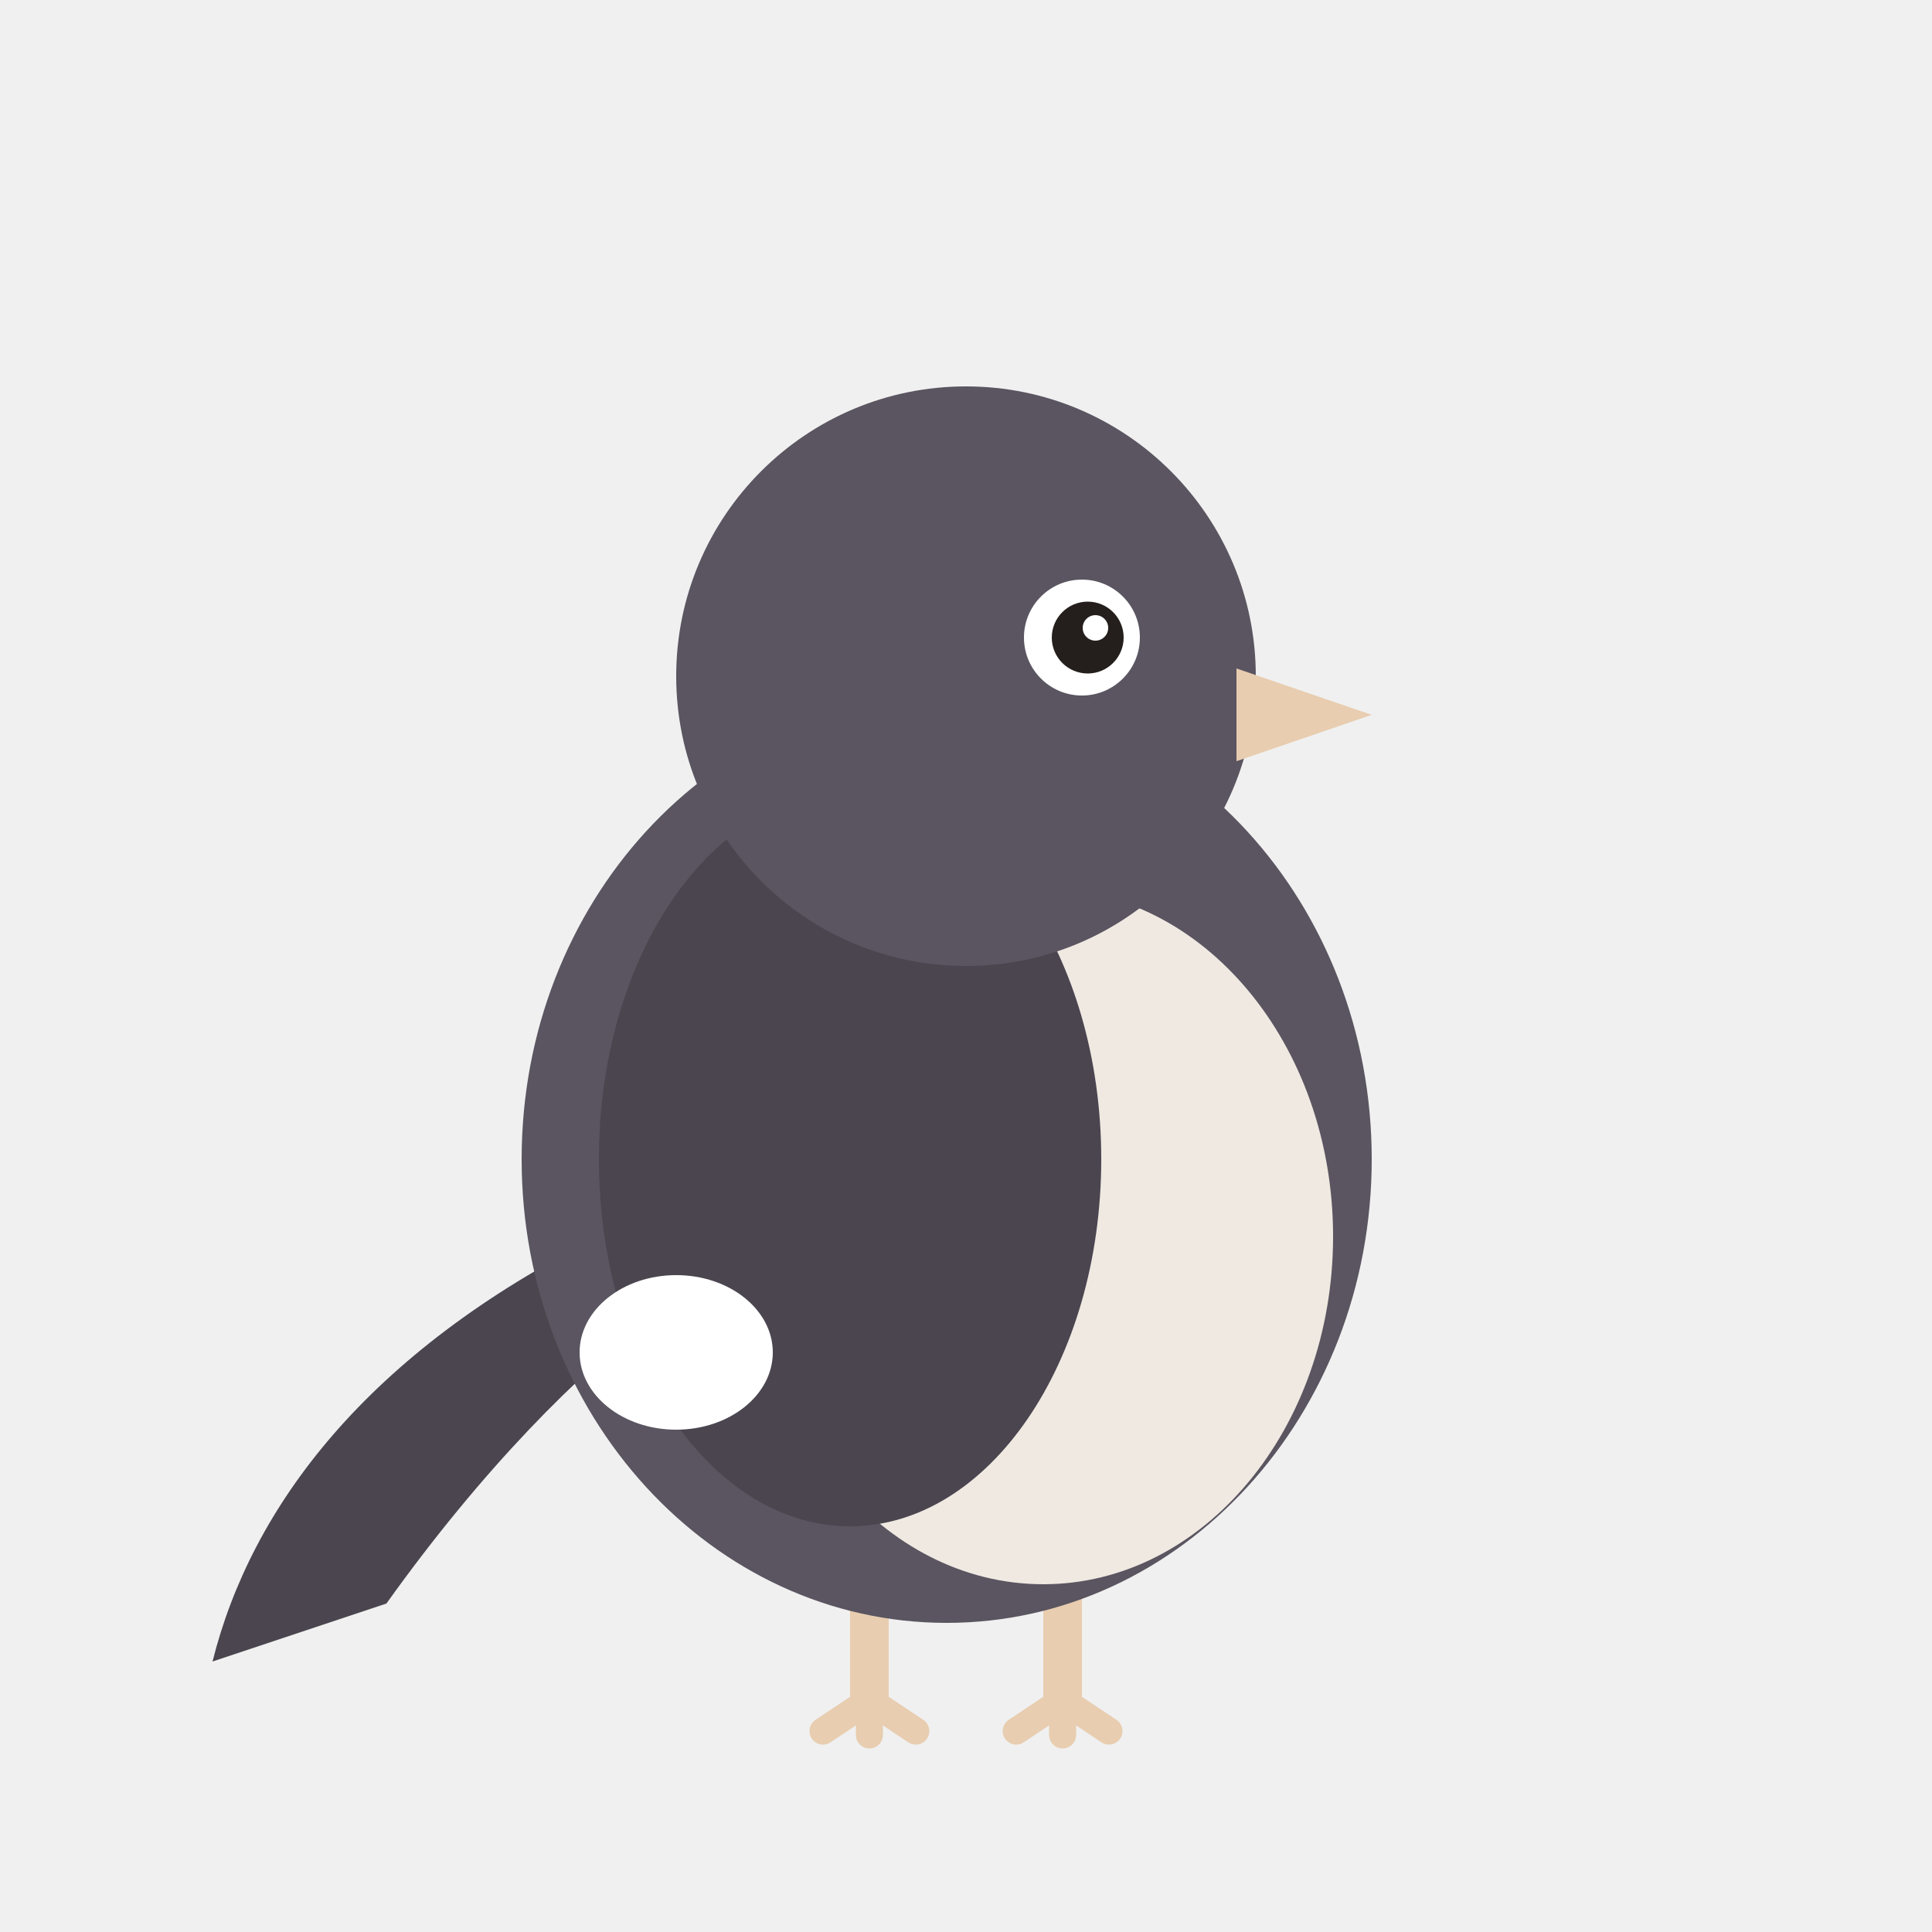
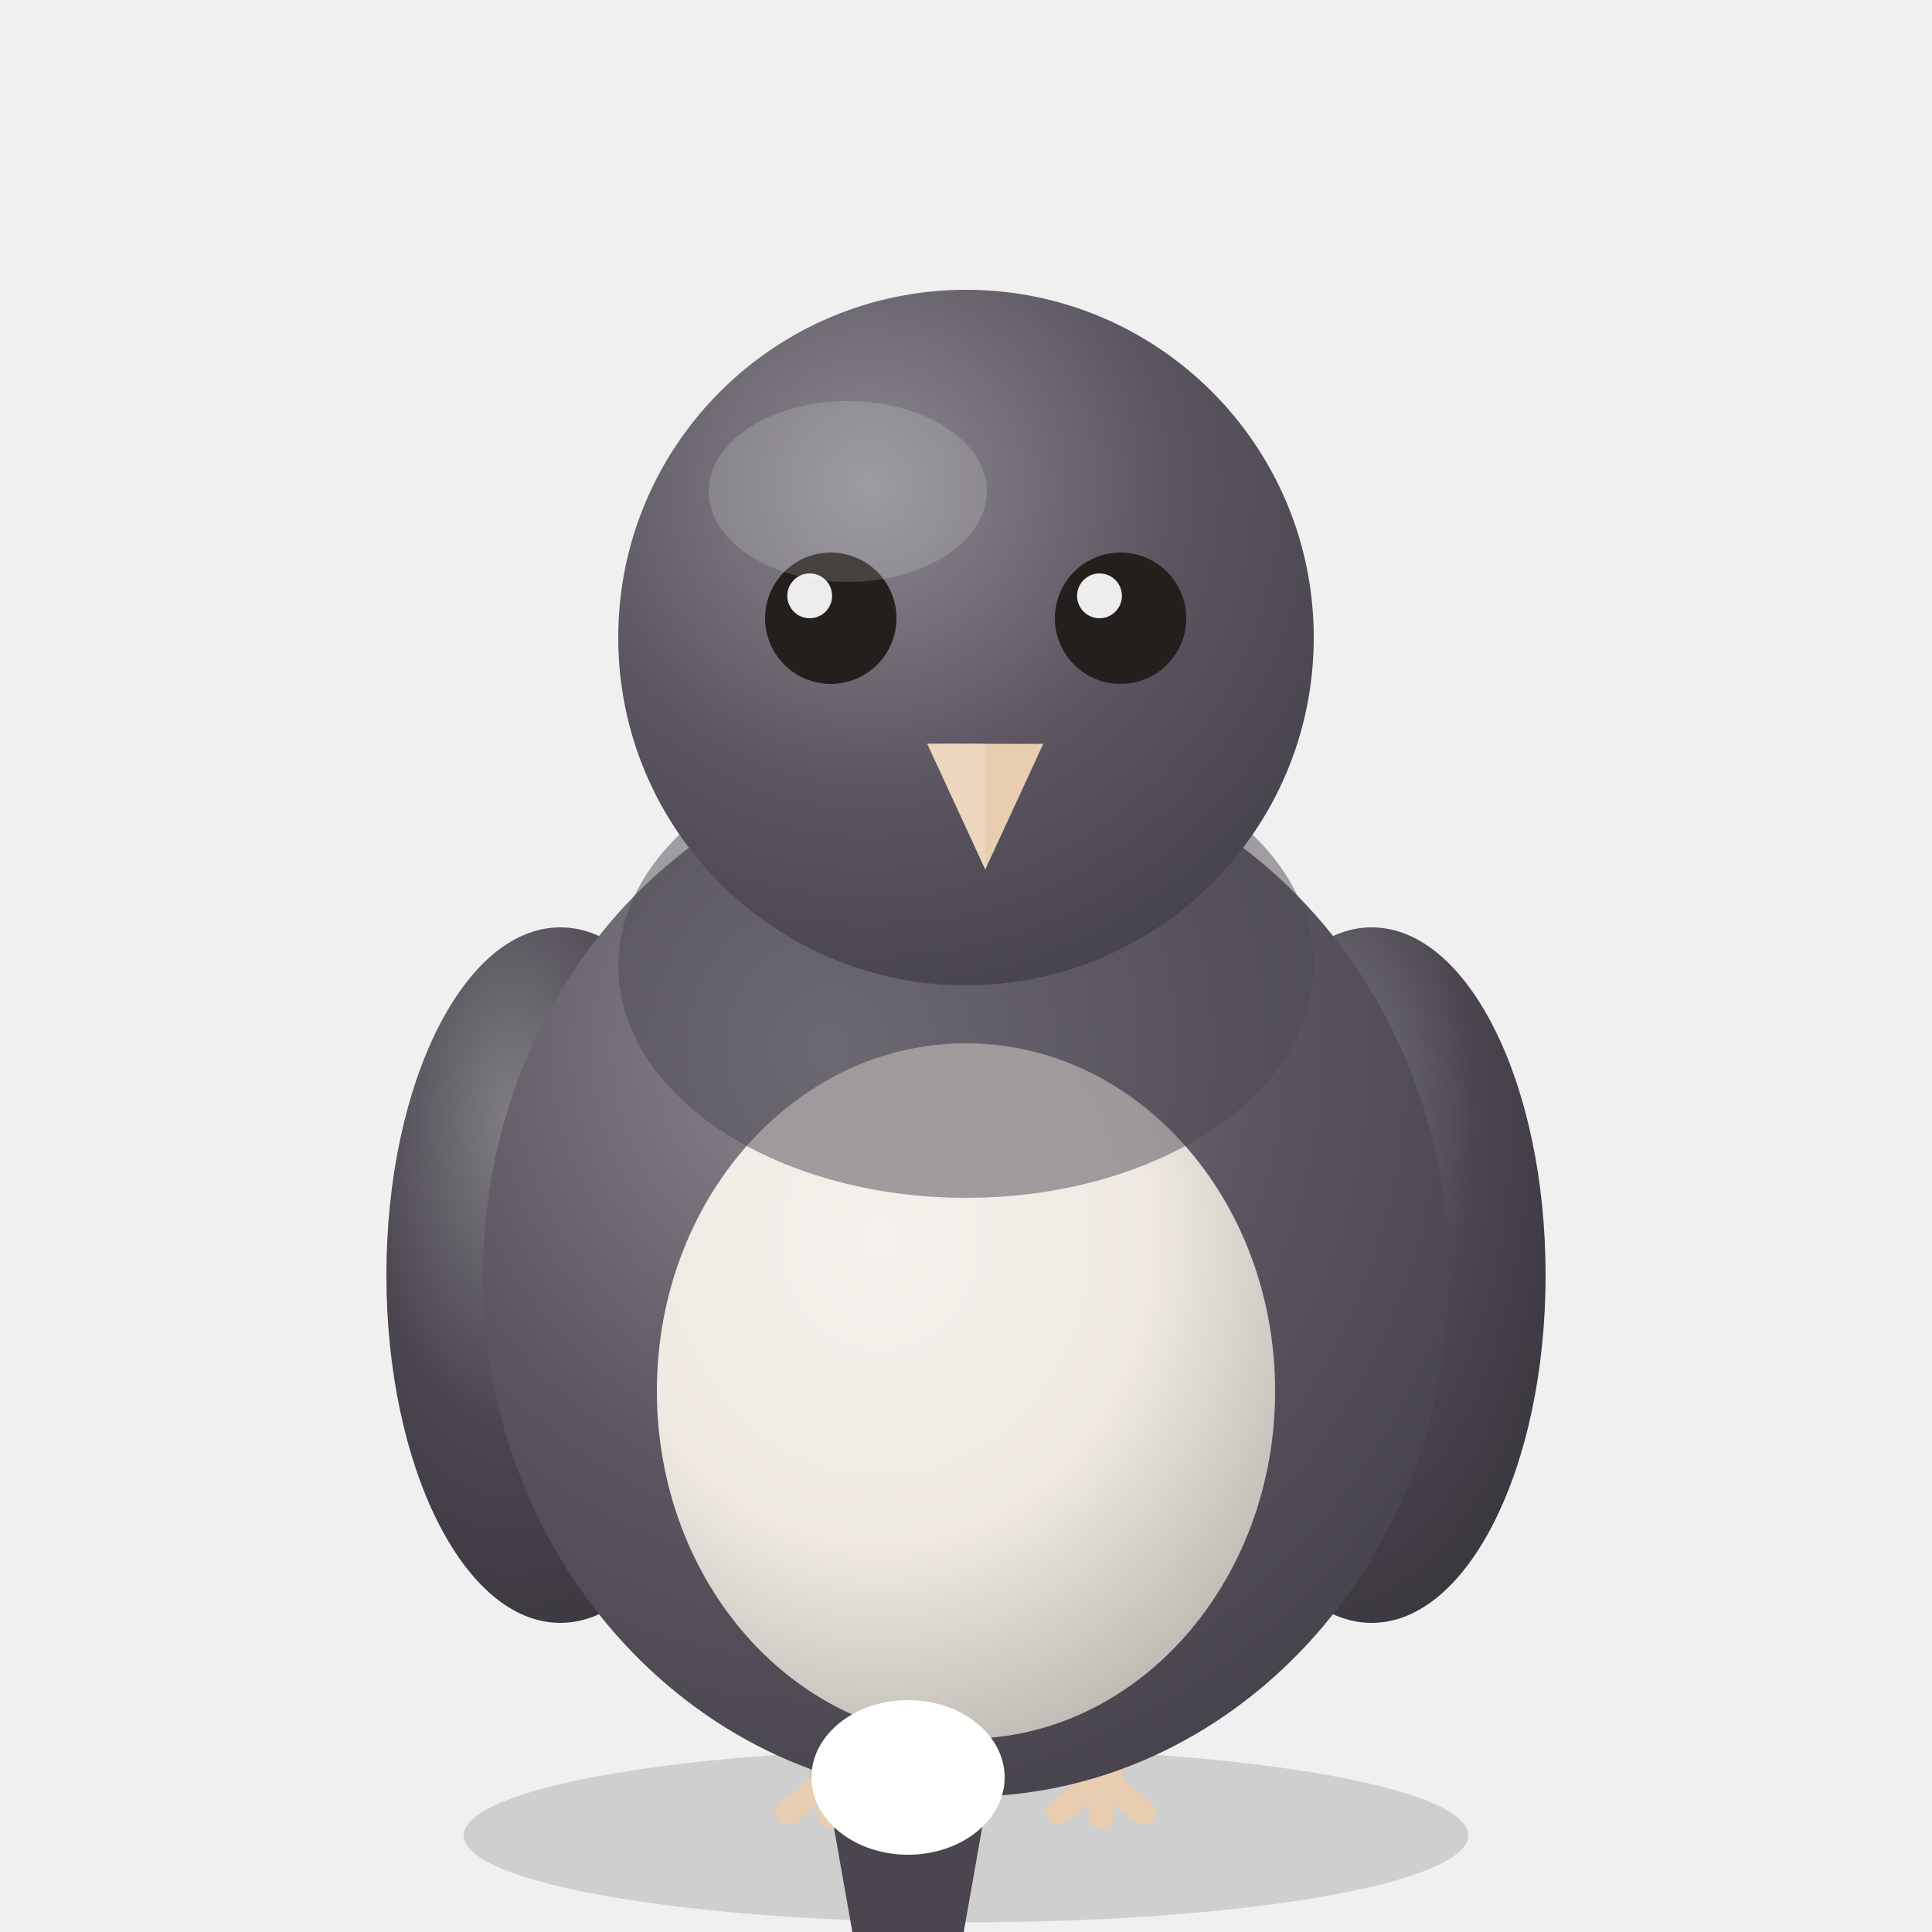
<svg xmlns="http://www.w3.org/2000/svg" width="512" height="512" viewBox="0 0 100 100" role="img" aria-label="Dark-eyed Junco">
  <defs>
+     <radialGradient id="bgdarkeyedjunco" cx="36%" cy="28%" r="80%">
+       <stop offset="0%" stop-color="#8c8890" />
+       <stop offset="55%" stop-color="#5a5560" />
+       <stop offset="100%" stop-color="#46424b" />
+     </radialGradient>
+     <radialGradient id="hddarkeyedjunco" cx="36%" cy="28%" r="80%">
+       <stop offset="0%" stop-color="#8c8890" />
+       <stop offset="55%" stop-color="#5a5560" />
+       <stop offset="100%" stop-color="#46424b" />
+     </radialGradient>
+     <radialGradient id="bldarkeyedjunco" cx="36%" cy="28%" r="80%">
+       <stop offset="0%" stop-color="#f4f0eb" />
+       <stop offset="55%" stop-color="#efe9e2" />
+       <stop offset="100%" stop-color="#bab6b0" />
+     </radialGradient>
+     <radialGradient id="wgdarkeyedjunco" cx="36%" cy="28%" r="80%">
+       <stop offset="0%" stop-color="#807d84" />
+       <stop offset="55%" stop-color="#4a454f" />
+       <stop offset="100%" stop-color="#3a363e" />
+     </radialGradient>
    <clipPath id="hdarkeyedjunco">
-       <circle cx="50" cy="35" r="15" />
+       <circle cx="50" cy="33" r="18" />
    </clipPath>
    <clipPath id="bdarkeyedjunco">
-       <ellipse cx="49" cy="60" rx="22" ry="24" />
-       <ellipse cx="54" cy="58" rx="14" ry="16" />
+       <ellipse cx="50" cy="66" rx="25" ry="27" />
    </clipPath>
    <clipPath id="wdarkeyedjunco">
-       <ellipse cx="44" cy="60" rx="13" ry="19" />
+       <ellipse cx="29" cy="66" rx="9" ry="18" />
+       <ellipse cx="71" cy="66" rx="9" ry="18" />
    </clipPath>
  </defs>
-   <path d="M31 64 C19 70 13 78 11 86 L20 83 C25 76 30 71 34 68 Z" fill="#4a454f" />
+   <ellipse cx="50" cy="95" rx="26" ry="4.5" fill="#000" opacity="0.14" />
+   <path d="M42 88 L52 88 L49 105 L45 105 Z" fill="#4a454f" />
+   <line x1="43" y1="86" x2="43" y2="92" stroke="#d1b99e" stroke-width="2.2" stroke-linecap="round" />
+   <line x1="57" y1="86" x2="57" y2="92" stroke="#e8cdb0" stroke-width="2.2" stroke-linecap="round" />
+   <line x1="43" y1="92" x2="40.8" y2="93.8" stroke="#e8cdb0" stroke-width="1.3" stroke-linecap="round" />
+   <line x1="43" y1="92" x2="43" y2="94" stroke="#e8cdb0" stroke-width="1.3" stroke-linecap="round" />
+   <line x1="43" y1="92" x2="45.2" y2="93.8" stroke="#e8cdb0" stroke-width="1.3" stroke-linecap="round" />
+   <line x1="57" y1="92" x2="54.8" y2="93.8" stroke="#e8cdb0" stroke-width="1.3" stroke-linecap="round" />
+   <line x1="57" y1="92" x2="57" y2="94" stroke="#e8cdb0" stroke-width="1.3" stroke-linecap="round" />
+   <line x1="57" y1="92" x2="59.2" y2="93.8" stroke="#e8cdb0" stroke-width="1.3" stroke-linecap="round" />
+   <ellipse cx="29" cy="66" rx="9" ry="18" fill="url(#wgdarkeyedjunco)" />
+   <ellipse cx="71" cy="66" rx="9" ry="18" fill="url(#wgdarkeyedjunco)" />
+   <ellipse cx="50" cy="66" rx="25" ry="27" fill="url(#bgdarkeyedjunco)" />
+   <ellipse cx="50" cy="72" rx="16" ry="18" fill="url(#bldarkeyedjunco)" />
+   <ellipse cx="50" cy="50" rx="18" ry="12" fill="#4d4953" opacity="0.5" />
+   <circle cx="50" cy="33" r="18" fill="url(#hddarkeyedjunco)" />
+   <ellipse cx="47" cy="92" rx="5" ry="4" fill="#ffffff" />
+   <path d="M48 38.5 L54 38.5 L51 45 Z" fill="#e8cdb0" />
+   <path d="M48 38.5 L51 38.5 L51 45 Z" fill="#ecd6be" />
  <g>
-     <line x1="45" y1="82" x2="45" y2="88" stroke="#e8cdb0" stroke-width="2" stroke-linecap="round" />
-     <line x1="55" y1="82" x2="55" y2="88" stroke="#e8cdb0" stroke-width="2" stroke-linecap="round" />
-     <line x1="45" y1="88" x2="42.6" y2="89.6" stroke="#e8cdb0" stroke-width="1.4" stroke-linecap="round" />
-     <line x1="45" y1="88" x2="45" y2="89.8" stroke="#e8cdb0" stroke-width="1.4" stroke-linecap="round" />
-     <line x1="45" y1="88" x2="47.4" y2="89.6" stroke="#e8cdb0" stroke-width="1.4" stroke-linecap="round" />
-     <line x1="55" y1="88" x2="52.6" y2="89.6" stroke="#e8cdb0" stroke-width="1.4" stroke-linecap="round" />
-     <line x1="55" y1="88" x2="55" y2="89.8" stroke="#e8cdb0" stroke-width="1.4" stroke-linecap="round" />
-     <line x1="55" y1="88" x2="57.4" y2="89.6" stroke="#e8cdb0" stroke-width="1.4" stroke-linecap="round" />
+     <circle cx="43" cy="32" r="3.4" fill="#241f1c" />
+     <circle cx="41.91" cy="30.84" r="1.16" fill="#fff" opacity="0.92" />
+     <circle cx="58" cy="32" r="3.4" fill="#241f1c" />
+     <circle cx="56.91" cy="30.84" r="1.16" fill="#fff" opacity="0.92" />
  </g>
-   <ellipse cx="49" cy="60" rx="22" ry="24" fill="#5a5560" />
-   <ellipse cx="54" cy="64" rx="15" ry="18" fill="#efe9e2" />
-   <ellipse cx="44" cy="60" rx="13" ry="19" fill="#4a454f" />
-   <circle cx="50" cy="35" r="15" fill="#5a5560" />
-   <ellipse cx="35" cy="70" rx="5" ry="4" fill="#ffffff" />
-   <path d="M64 34.6 L71 37 L64 39.4 Z" fill="#e8cdb0" />
-   <g>
-     <circle cx="56" cy="33" r="3" fill="#fff" />
-     <circle cx="56.3" cy="33" r="1.86" fill="#241f1c" />
-     <circle cx="56.7" cy="32.5" r="0.66" fill="#fff" />
-   </g>
+   <ellipse cx="43.88" cy="25.44" rx="7.2" ry="4.68" fill="#fff" opacity="0.16" />
</svg>
